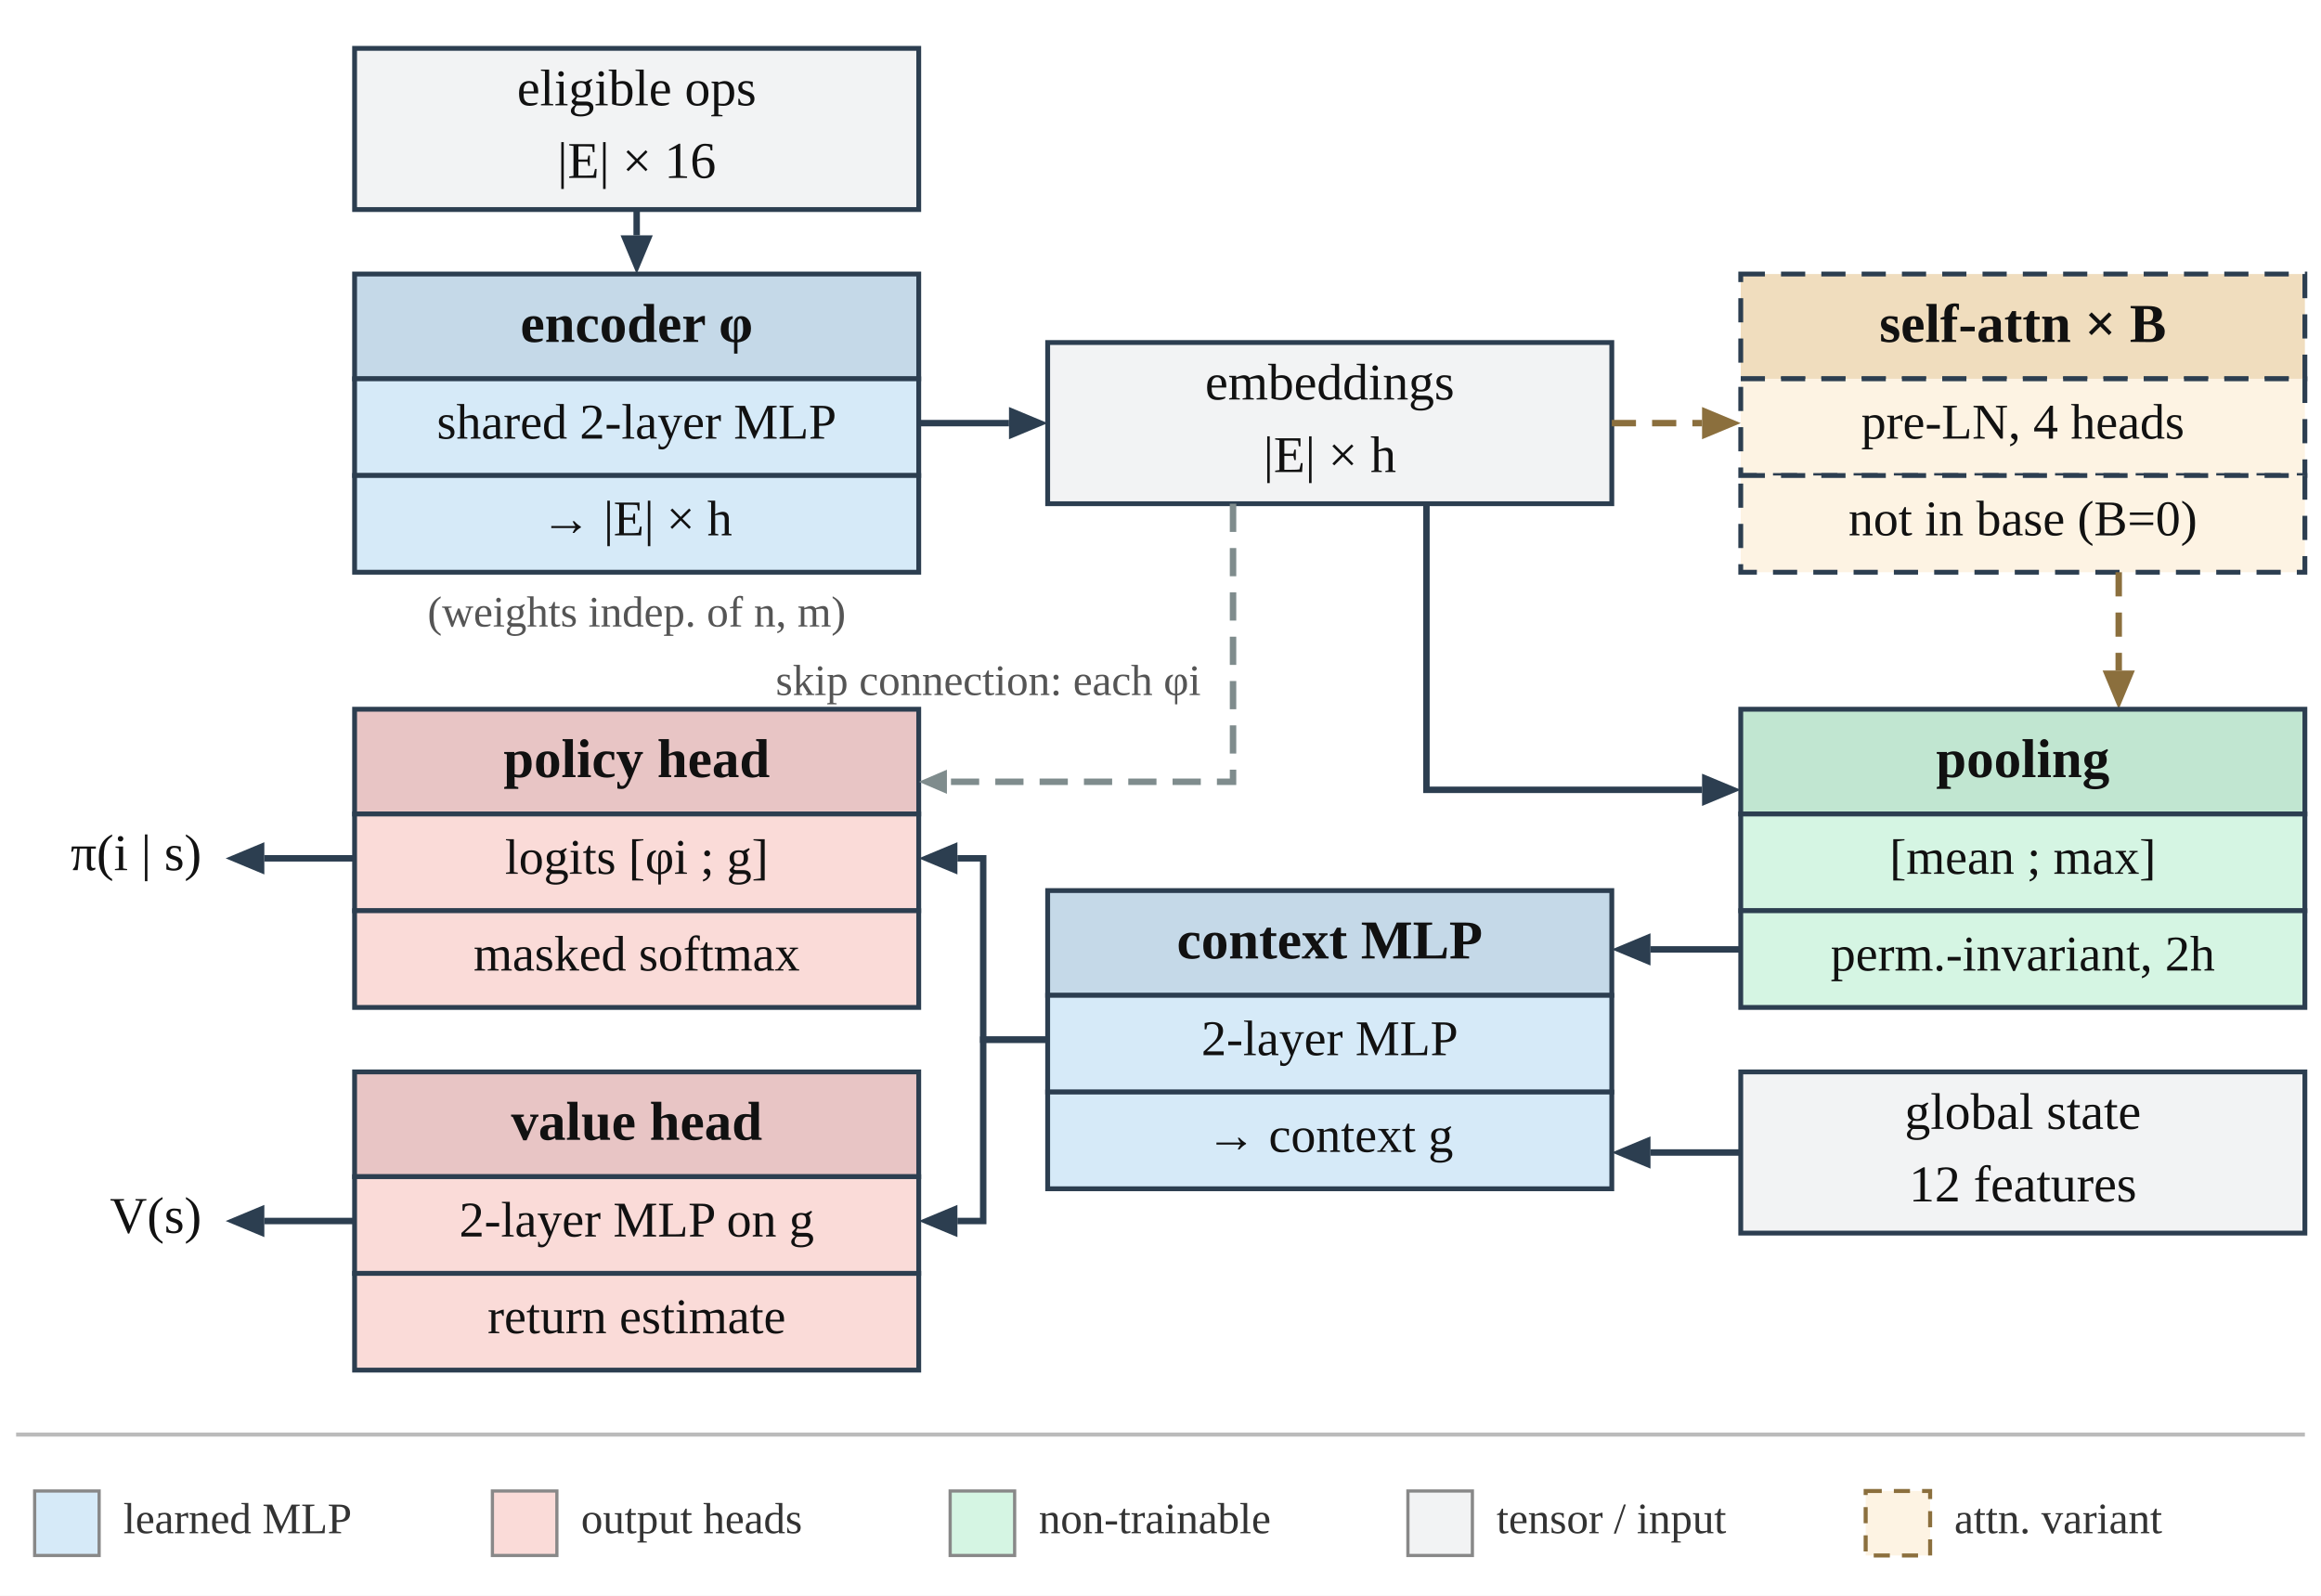
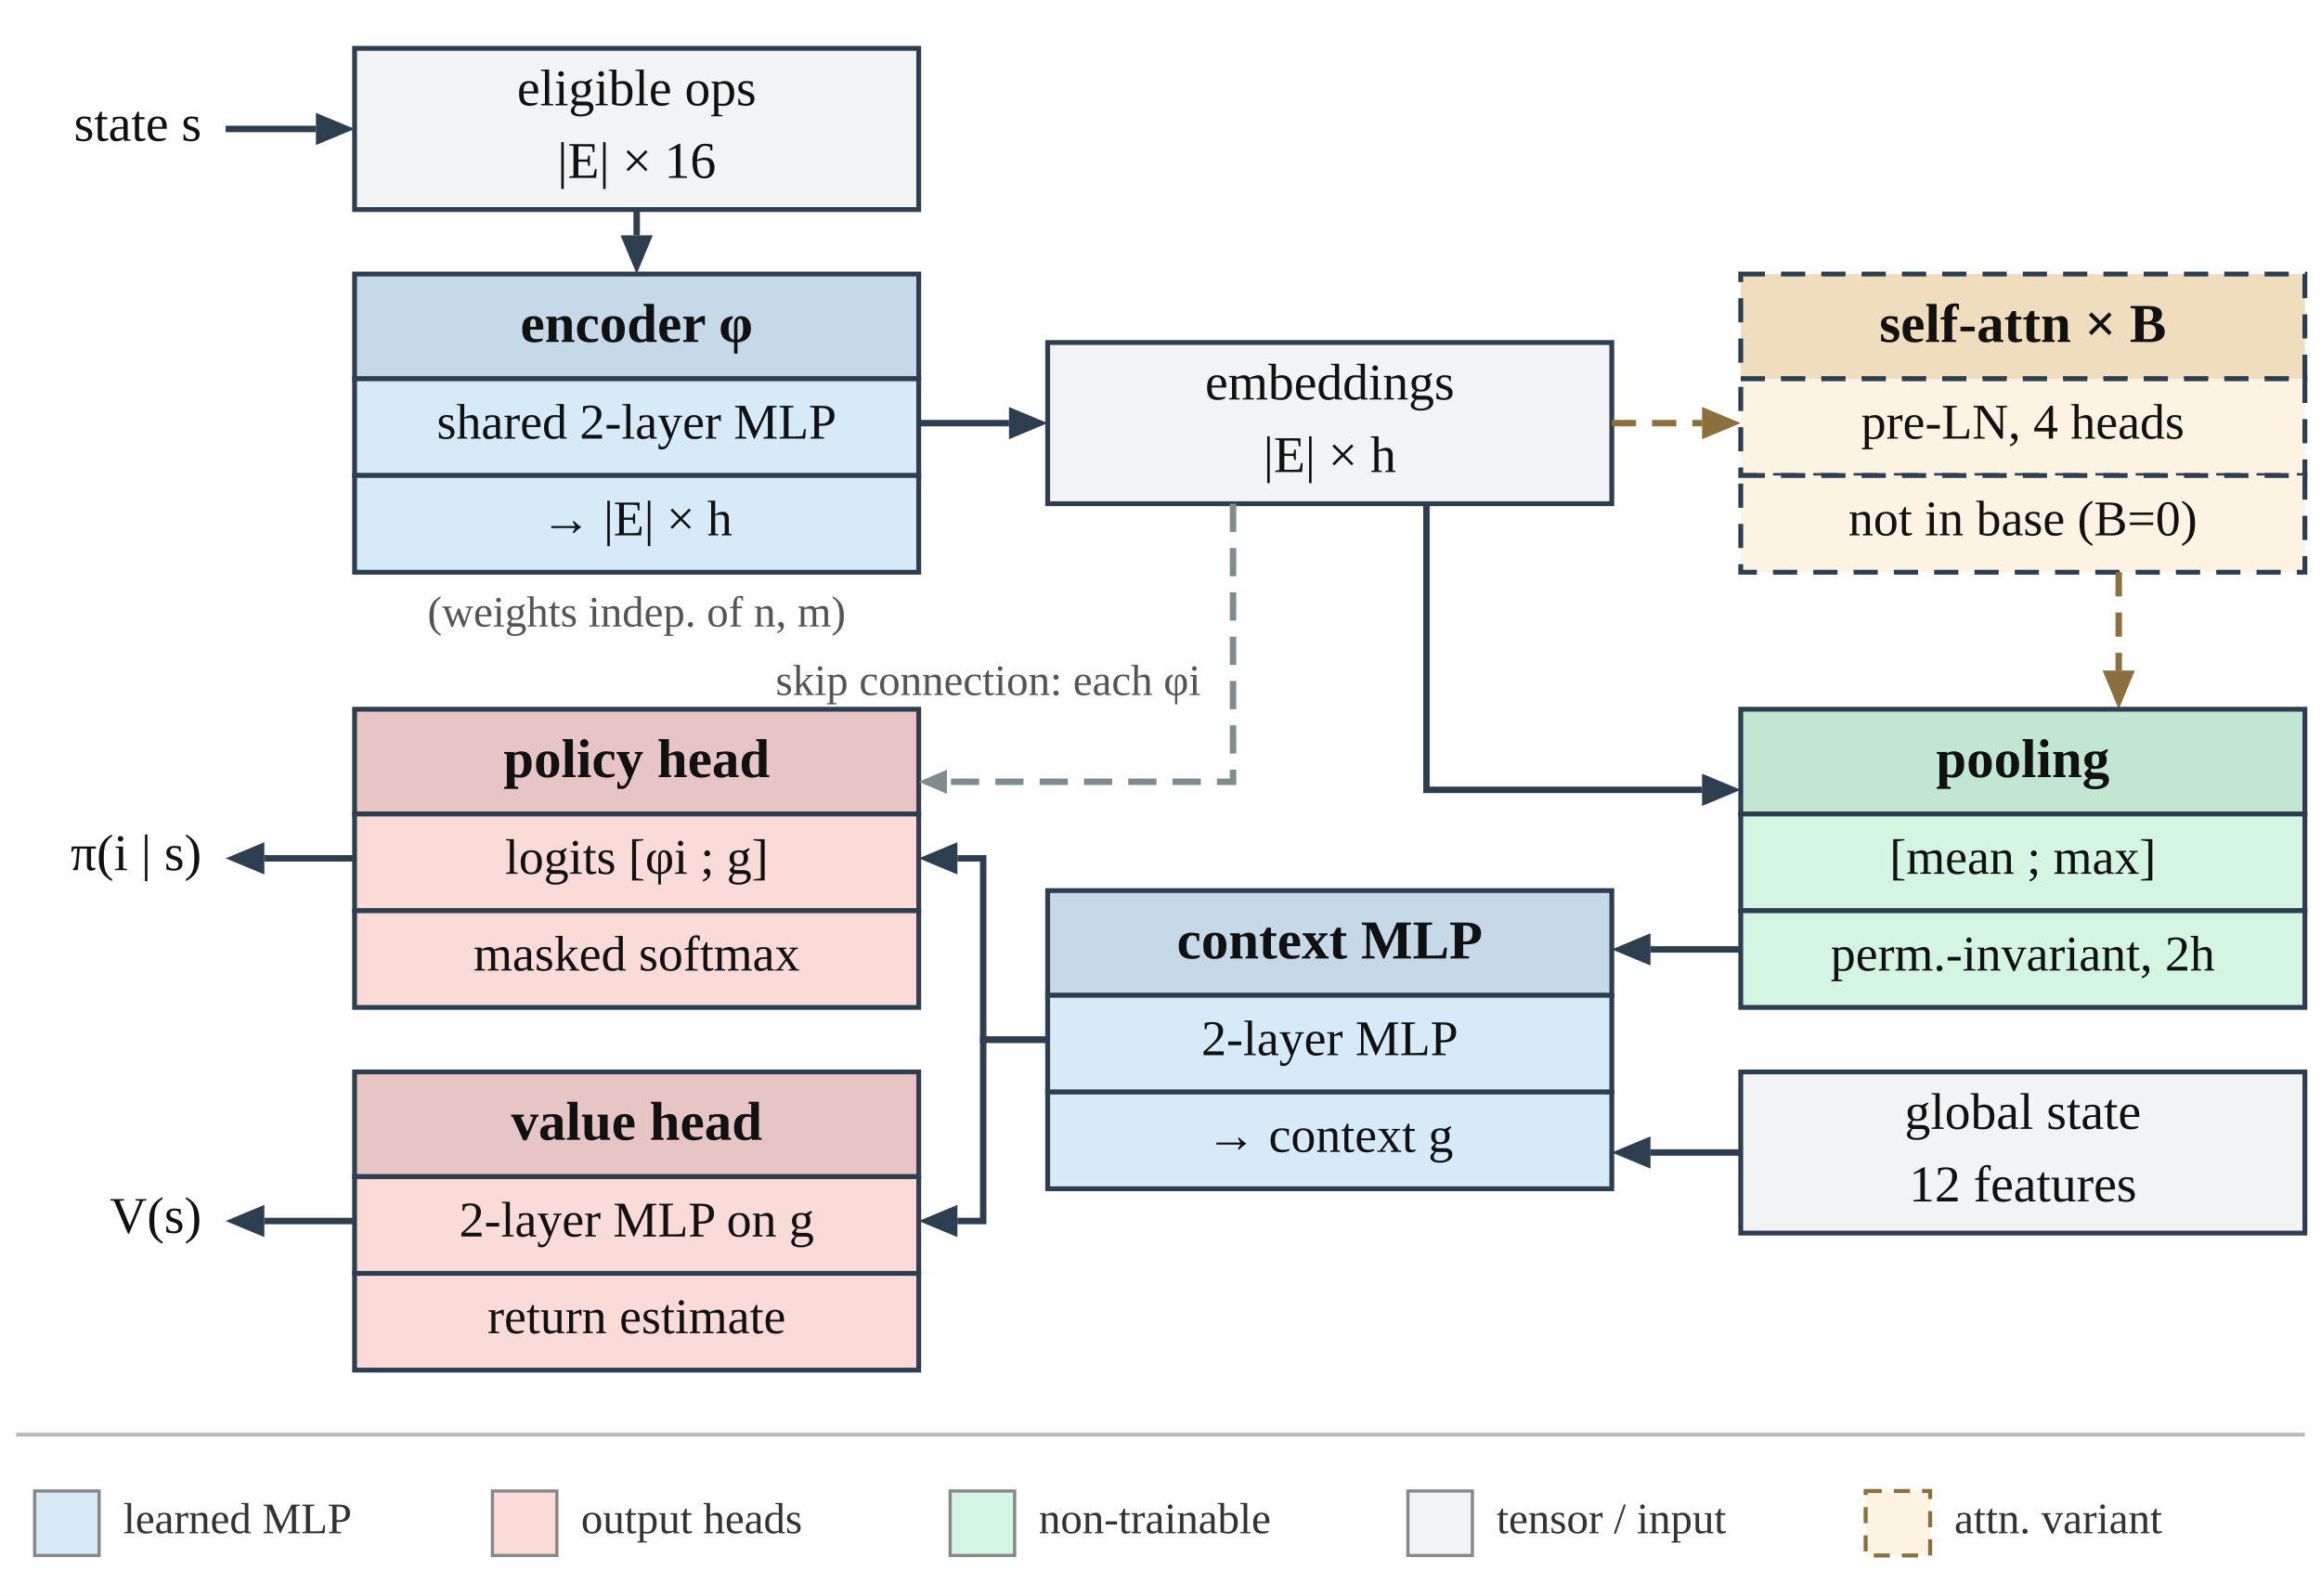
<svg xmlns="http://www.w3.org/2000/svg" width="4.000in" height="2.750in" viewBox="0 0 288.0 198.0">
  <rect width="288.0" height="198.0" fill="white" />
  <rect x="44.0" y="6.0" width="70.0" height="20.0" fill="#F2F3F4" stroke="#2C3E50" stroke-width="0.6" />
  <text x="79.0" y="11.6" text-anchor="middle" dominant-baseline="middle" font-size="6.4" font-weight="normal" fill="#111111" font-family="Times New Roman">eligible ops</text>
  <text x="79.0" y="20.6" text-anchor="middle" dominant-baseline="middle" font-size="6.4" font-weight="normal" fill="#111111" font-family="Times New Roman">|E| × 16</text>
+   <line x1="28.0" y1="16.0" x2="39.2" y2="16.0" stroke="#2C3E50" stroke-width="0.8" />
+   <polygon points="39.2,14.0 44.0,16.0 39.2,18.0" fill="#2C3E50" />
+   <text x="25.0" y="16.0" text-anchor="end" dominant-baseline="middle" font-size="6.4" font-weight="normal" fill="#111111" font-family="Times New Roman">state s</text>
  <line x1="79.0" y1="26.0" x2="79.0" y2="29.2" stroke="#2C3E50" stroke-width="0.8" />
  <polygon points="77.0,29.2 79.0,34.0 81.0,29.2" fill="#2C3E50" />
  <rect x="44.0" y="34.0" width="70.0" height="13.0" fill="#C5D9E8" stroke="#2C3E50" stroke-width="0.6" />
  <text x="79.0" y="40.5" text-anchor="middle" dominant-baseline="middle" font-size="6.8" font-weight="bold" fill="#111111" font-family="Times New Roman">encoder φ</text>
  <rect x="44.0" y="47.0" width="70.0" height="12.0" fill="#D6EAF8" stroke="#2C3E50" stroke-width="0.6" />
  <text x="79.0" y="53.0" text-anchor="middle" dominant-baseline="middle" font-size="6.2" font-weight="normal" fill="#111111" font-family="Times New Roman">shared 2-layer MLP</text>
  <rect x="44.0" y="59.0" width="70.0" height="12.0" fill="#D6EAF8" stroke="#2C3E50" stroke-width="0.6" />
  <text x="79.0" y="65.0" text-anchor="middle" dominant-baseline="middle" font-size="6.2" font-weight="normal" fill="#111111" font-family="Times New Roman">→ |E| × h</text>
  <text x="79.0" y="76.5" text-anchor="middle" dominant-baseline="middle" font-size="5.4" font-weight="normal" fill="#555555" font-family="Times New Roman">(weights indep. of n, m)</text>
  <line x1="114.0" y1="52.5" x2="125.2" y2="52.5" stroke="#2C3E50" stroke-width="0.8" />
  <polygon points="125.2,50.5 130.0,52.5 125.2,54.5" fill="#2C3E50" />
  <rect x="130.0" y="42.5" width="70.0" height="20.0" fill="#F2F3F4" stroke="#2C3E50" stroke-width="0.6" />
  <text x="165.0" y="48.1" text-anchor="middle" dominant-baseline="middle" font-size="6.4" font-weight="normal" fill="#111111" font-family="Times New Roman">embeddings</text>
  <text x="165.0" y="57.1" text-anchor="middle" dominant-baseline="middle" font-size="6.4" font-weight="normal" fill="#111111" font-family="Times New Roman">|E| × h</text>
  <rect x="216.0" y="34.0" width="70.0" height="13.0" fill="#F0DDBE" stroke="#2C3E50" stroke-width="0.6" stroke-dasharray="3,2" />
  <text x="251.0" y="40.5" text-anchor="middle" dominant-baseline="middle" font-size="6.8" font-weight="bold" fill="#111111" font-family="Times New Roman">self-attn × B</text>
  <rect x="216.0" y="47.0" width="70.0" height="12.0" fill="#FDF3E3" stroke="#2C3E50" stroke-width="0.6" stroke-dasharray="3,2" />
  <text x="251.0" y="53.0" text-anchor="middle" dominant-baseline="middle" font-size="6.2" font-weight="normal" fill="#111111" font-family="Times New Roman">pre-LN, 4 heads</text>
  <rect x="216.0" y="59.0" width="70.0" height="12.0" fill="#FDF3E3" stroke="#2C3E50" stroke-width="0.6" stroke-dasharray="3,2" />
  <text x="251.0" y="65.0" text-anchor="middle" dominant-baseline="middle" font-size="6.2" font-weight="normal" fill="#111111" font-family="Times New Roman">not in base (B=0)</text>
  <polyline points="177.0,62.5 177.0,98.0 211.2,98.0" fill="none" stroke="#2C3E50" stroke-width="0.8" />
  <polygon points="211.2,96.0 216.0,98.0 211.2,100.0" fill="#2C3E50" />
  <line x1="200.0" y1="52.5" x2="211.2" y2="52.5" stroke="#8B6F3D" stroke-width="0.8" stroke-dasharray="3,2" />
  <polygon points="211.2,50.5 216.0,52.5 211.2,54.5" fill="#8B6F3D" />
  <line x1="262.9" y1="71.0" x2="262.9" y2="83.2" stroke="#8B6F3D" stroke-width="0.8" stroke-dasharray="3,2" />
  <polygon points="260.9,83.2 262.9,88.0 264.9,83.2" fill="#8B6F3D" />
  <rect x="216.0" y="88.0" width="70.0" height="13.0" fill="#C1E6D1" stroke="#2C3E50" stroke-width="0.6" />
  <text x="251.0" y="94.5" text-anchor="middle" dominant-baseline="middle" font-size="6.8" font-weight="bold" fill="#111111" font-family="Times New Roman">pooling</text>
  <rect x="216.0" y="101.0" width="70.0" height="12.0" fill="#D5F5E3" stroke="#2C3E50" stroke-width="0.6" />
  <text x="251.0" y="107.0" text-anchor="middle" dominant-baseline="middle" font-size="6.2" font-weight="normal" fill="#111111" font-family="Times New Roman">[mean ; max]</text>
  <rect x="216.0" y="113.0" width="70.0" height="12.0" fill="#D5F5E3" stroke="#2C3E50" stroke-width="0.6" />
  <text x="251.0" y="119.0" text-anchor="middle" dominant-baseline="middle" font-size="6.2" font-weight="normal" fill="#111111" font-family="Times New Roman">perm.-invariant, 2h</text>
  <rect x="130.0" y="110.5" width="70.0" height="13.0" fill="#C5D9E8" stroke="#2C3E50" stroke-width="0.6" />
  <text x="165.0" y="117.0" text-anchor="middle" dominant-baseline="middle" font-size="6.8" font-weight="bold" fill="#111111" font-family="Times New Roman">context MLP</text>
  <rect x="130.0" y="123.5" width="70.0" height="12.0" fill="#D6EAF8" stroke="#2C3E50" stroke-width="0.6" />
  <text x="165.0" y="129.5" text-anchor="middle" dominant-baseline="middle" font-size="6.2" font-weight="normal" fill="#111111" font-family="Times New Roman">2-layer MLP</text>
  <rect x="130.0" y="135.5" width="70.0" height="12.0" fill="#D6EAF8" stroke="#2C3E50" stroke-width="0.6" />
  <text x="165.0" y="141.5" text-anchor="middle" dominant-baseline="middle" font-size="6.2" font-weight="normal" fill="#111111" font-family="Times New Roman">→ context g</text>
  <line x1="216.0" y1="117.8" x2="204.8" y2="117.8" stroke="#2C3E50" stroke-width="0.8" />
  <polygon points="204.8,115.8 200.0,117.8 204.8,119.8" fill="#2C3E50" />
  <rect x="44.0" y="88.0" width="70.0" height="13.0" fill="#E8C5C5" stroke="#2C3E50" stroke-width="0.6" />
  <text x="79.0" y="94.5" text-anchor="middle" dominant-baseline="middle" font-size="6.8" font-weight="bold" fill="#111111" font-family="Times New Roman">policy head</text>
  <rect x="44.0" y="101.0" width="70.0" height="12.0" fill="#FADBD8" stroke="#2C3E50" stroke-width="0.6" />
  <text x="79.0" y="107.0" text-anchor="middle" dominant-baseline="middle" font-size="6.2" font-weight="normal" fill="#111111" font-family="Times New Roman">logits [φi ; g]</text>
  <rect x="44.0" y="113.0" width="70.0" height="12.0" fill="#FADBD8" stroke="#2C3E50" stroke-width="0.6" />
  <text x="79.0" y="119.0" text-anchor="middle" dominant-baseline="middle" font-size="6.2" font-weight="normal" fill="#111111" font-family="Times New Roman">masked softmax</text>
  <rect x="44.0" y="133.0" width="70.0" height="13.0" fill="#E8C5C5" stroke="#2C3E50" stroke-width="0.6" />
  <text x="79.0" y="139.5" text-anchor="middle" dominant-baseline="middle" font-size="6.8" font-weight="bold" fill="#111111" font-family="Times New Roman">value head</text>
  <rect x="44.0" y="146.0" width="70.0" height="12.0" fill="#FADBD8" stroke="#2C3E50" stroke-width="0.6" />
  <text x="79.0" y="152.0" text-anchor="middle" dominant-baseline="middle" font-size="6.2" font-weight="normal" fill="#111111" font-family="Times New Roman">2-layer MLP on g</text>
  <rect x="44.0" y="158.0" width="70.0" height="12.0" fill="#FADBD8" stroke="#2C3E50" stroke-width="0.6" />
  <text x="79.0" y="164.0" text-anchor="middle" dominant-baseline="middle" font-size="6.2" font-weight="normal" fill="#111111" font-family="Times New Roman">return estimate</text>
  <polyline points="130.0,129.0 122.0,129.0 122.0,106.5 118.8,106.5" fill="none" stroke="#2C3E50" stroke-width="0.8" />
  <polygon points="118.8,104.5 114.0,106.5 118.8,108.5" fill="#2C3E50" />
  <polyline points="130.0,129.0 122.0,129.0 122.0,151.5 118.8,151.5" fill="none" stroke="#2C3E50" stroke-width="0.8" />
  <polygon points="118.8,149.5 114.0,151.5 118.8,153.5" fill="#2C3E50" />
  <line x1="44.0" y1="106.5" x2="32.8" y2="106.5" stroke="#2C3E50" stroke-width="0.8" />
  <polygon points="32.8,104.5 28.0,106.5 32.8,108.5" fill="#2C3E50" />
  <text x="25.0" y="106.5" text-anchor="end" dominant-baseline="middle" font-size="6.4" font-weight="normal" fill="#111111" font-family="Times New Roman">π(i | s)</text>
  <line x1="44.0" y1="151.5" x2="32.8" y2="151.5" stroke="#2C3E50" stroke-width="0.8" />
  <polygon points="32.8,149.5 28.0,151.5 32.8,153.5" fill="#2C3E50" />
  <text x="25.0" y="151.5" text-anchor="end" dominant-baseline="middle" font-size="6.4" font-weight="normal" fill="#111111" font-family="Times New Roman">V(s)</text>
  <rect x="216.0" y="133.0" width="70.0" height="20.0" fill="#F2F3F4" stroke="#2C3E50" stroke-width="0.6" />
  <text x="251.0" y="138.6" text-anchor="middle" dominant-baseline="middle" font-size="6.4" font-weight="normal" fill="#111111" font-family="Times New Roman">global state</text>
  <text x="251.0" y="147.6" text-anchor="middle" dominant-baseline="middle" font-size="6.4" font-weight="normal" fill="#111111" font-family="Times New Roman">12 features</text>
  <line x1="216.0" y1="143.0" x2="204.8" y2="143.0" stroke="#2C3E50" stroke-width="0.8" />
  <polygon points="204.8,141.0 200.0,143.0 204.8,145.0" fill="#2C3E50" />
  <polyline points="153.0,62.5 153.0,97.0 117.5,97.0" fill="none" stroke="#7F8C8D" stroke-width="0.8" stroke-dasharray="3.5,2" />
  <polygon points="117.5,95.5 114.0,97.0 117.5,98.5" fill="#7F8C8D" />
  <text x="149.0" y="85.0" text-anchor="end" dominant-baseline="middle" font-size="5.4" font-weight="normal" fill="#555555" font-family="Times New Roman">skip connection: each φi</text>
  <line x1="2" y1="178.0" x2="286.0" y2="178.0" stroke="#BBBBBB" stroke-width="0.5" />
  <rect x="4.3" y="185.0" width="8.0" height="8.0" fill="#D6EAF8" stroke="#888888" stroke-width="0.4" />
  <text x="15.3" y="189.0" text-anchor="start" dominant-baseline="middle" font-size="5.4" font-weight="normal" fill="#333333" font-family="Times New Roman">learned MLP</text>
  <rect x="61.1" y="185.0" width="8.0" height="8.0" fill="#FADBD8" stroke="#888888" stroke-width="0.4" />
  <text x="72.1" y="189.0" text-anchor="start" dominant-baseline="middle" font-size="5.4" font-weight="normal" fill="#333333" font-family="Times New Roman">output heads</text>
  <rect x="117.9" y="185.0" width="8.0" height="8.0" fill="#D5F5E3" stroke="#888888" stroke-width="0.4" />
  <text x="128.9" y="189.0" text-anchor="start" dominant-baseline="middle" font-size="5.4" font-weight="normal" fill="#333333" font-family="Times New Roman">non-trainable</text>
  <rect x="174.7" y="185.0" width="8.0" height="8.0" fill="#F2F3F4" stroke="#888888" stroke-width="0.4" />
  <text x="185.7" y="189.0" text-anchor="start" dominant-baseline="middle" font-size="5.4" font-weight="normal" fill="#333333" font-family="Times New Roman">tensor / input</text>
  <rect x="231.5" y="185.0" width="8.0" height="8.0" fill="#FDF3E3" stroke="#8B6F3D" stroke-width="0.5" stroke-dasharray="2,1.5" />
  <text x="242.5" y="189.0" text-anchor="start" dominant-baseline="middle" font-size="5.4" font-weight="normal" fill="#333333" font-family="Times New Roman">attn. variant</text>
</svg>
